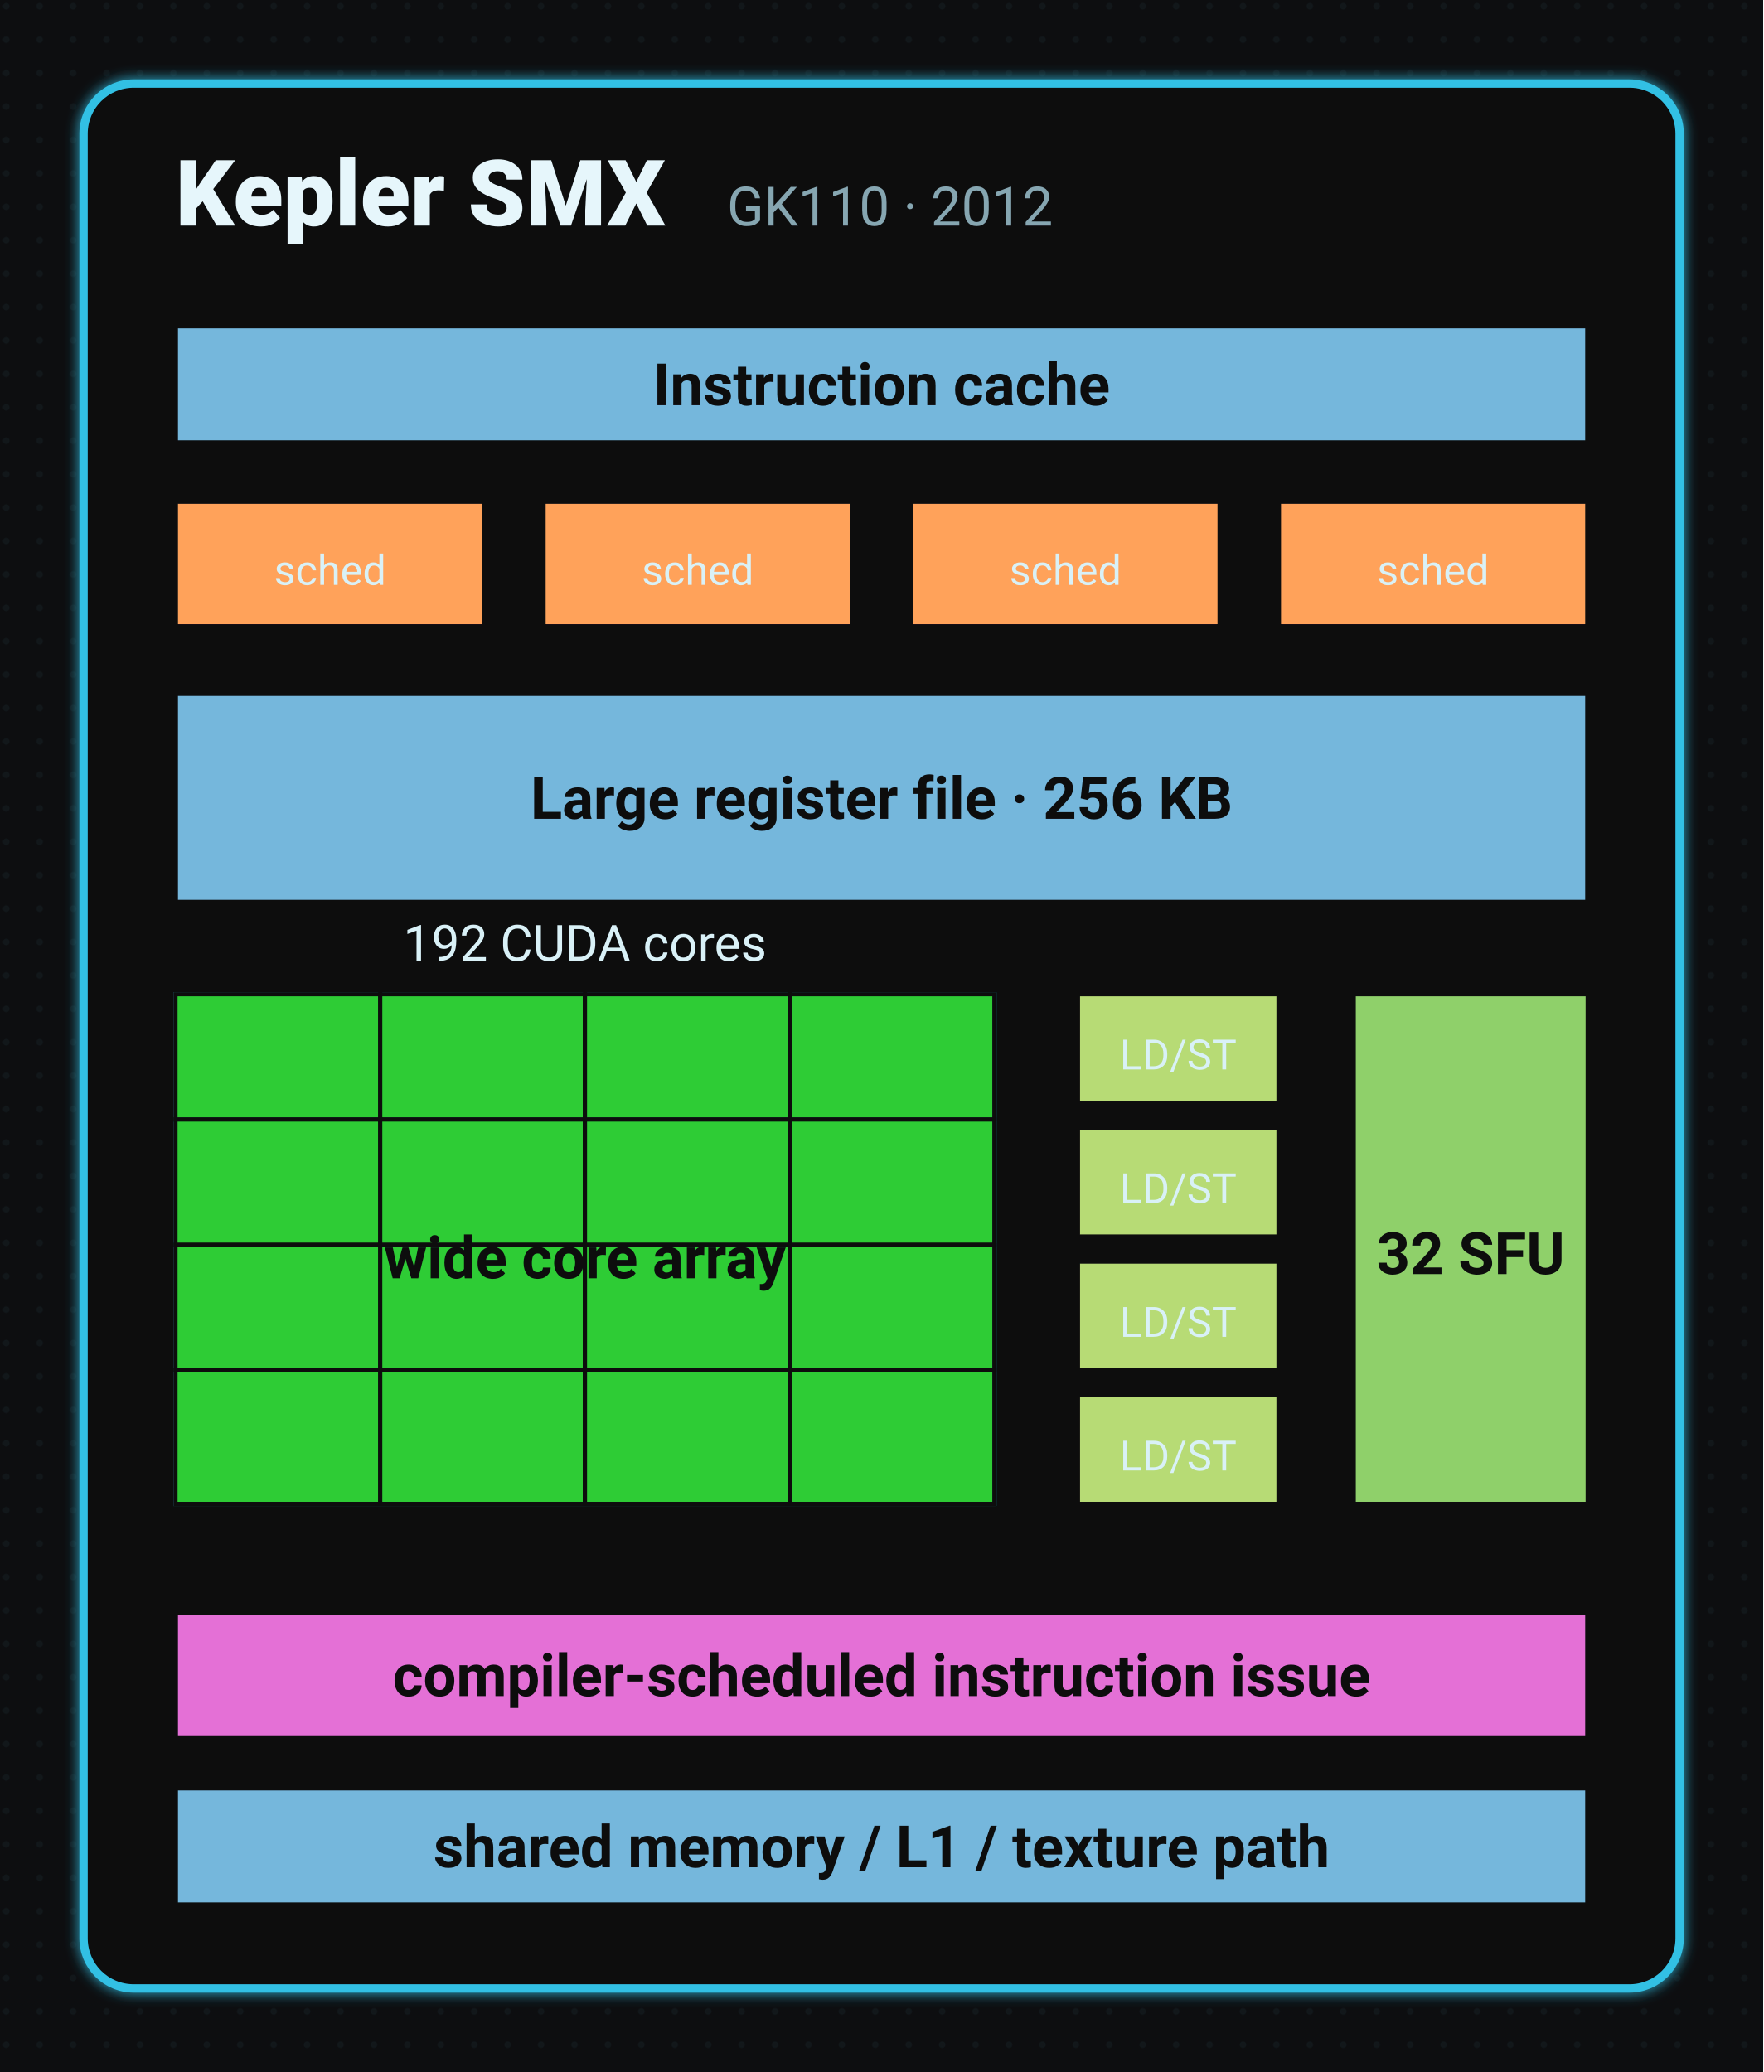
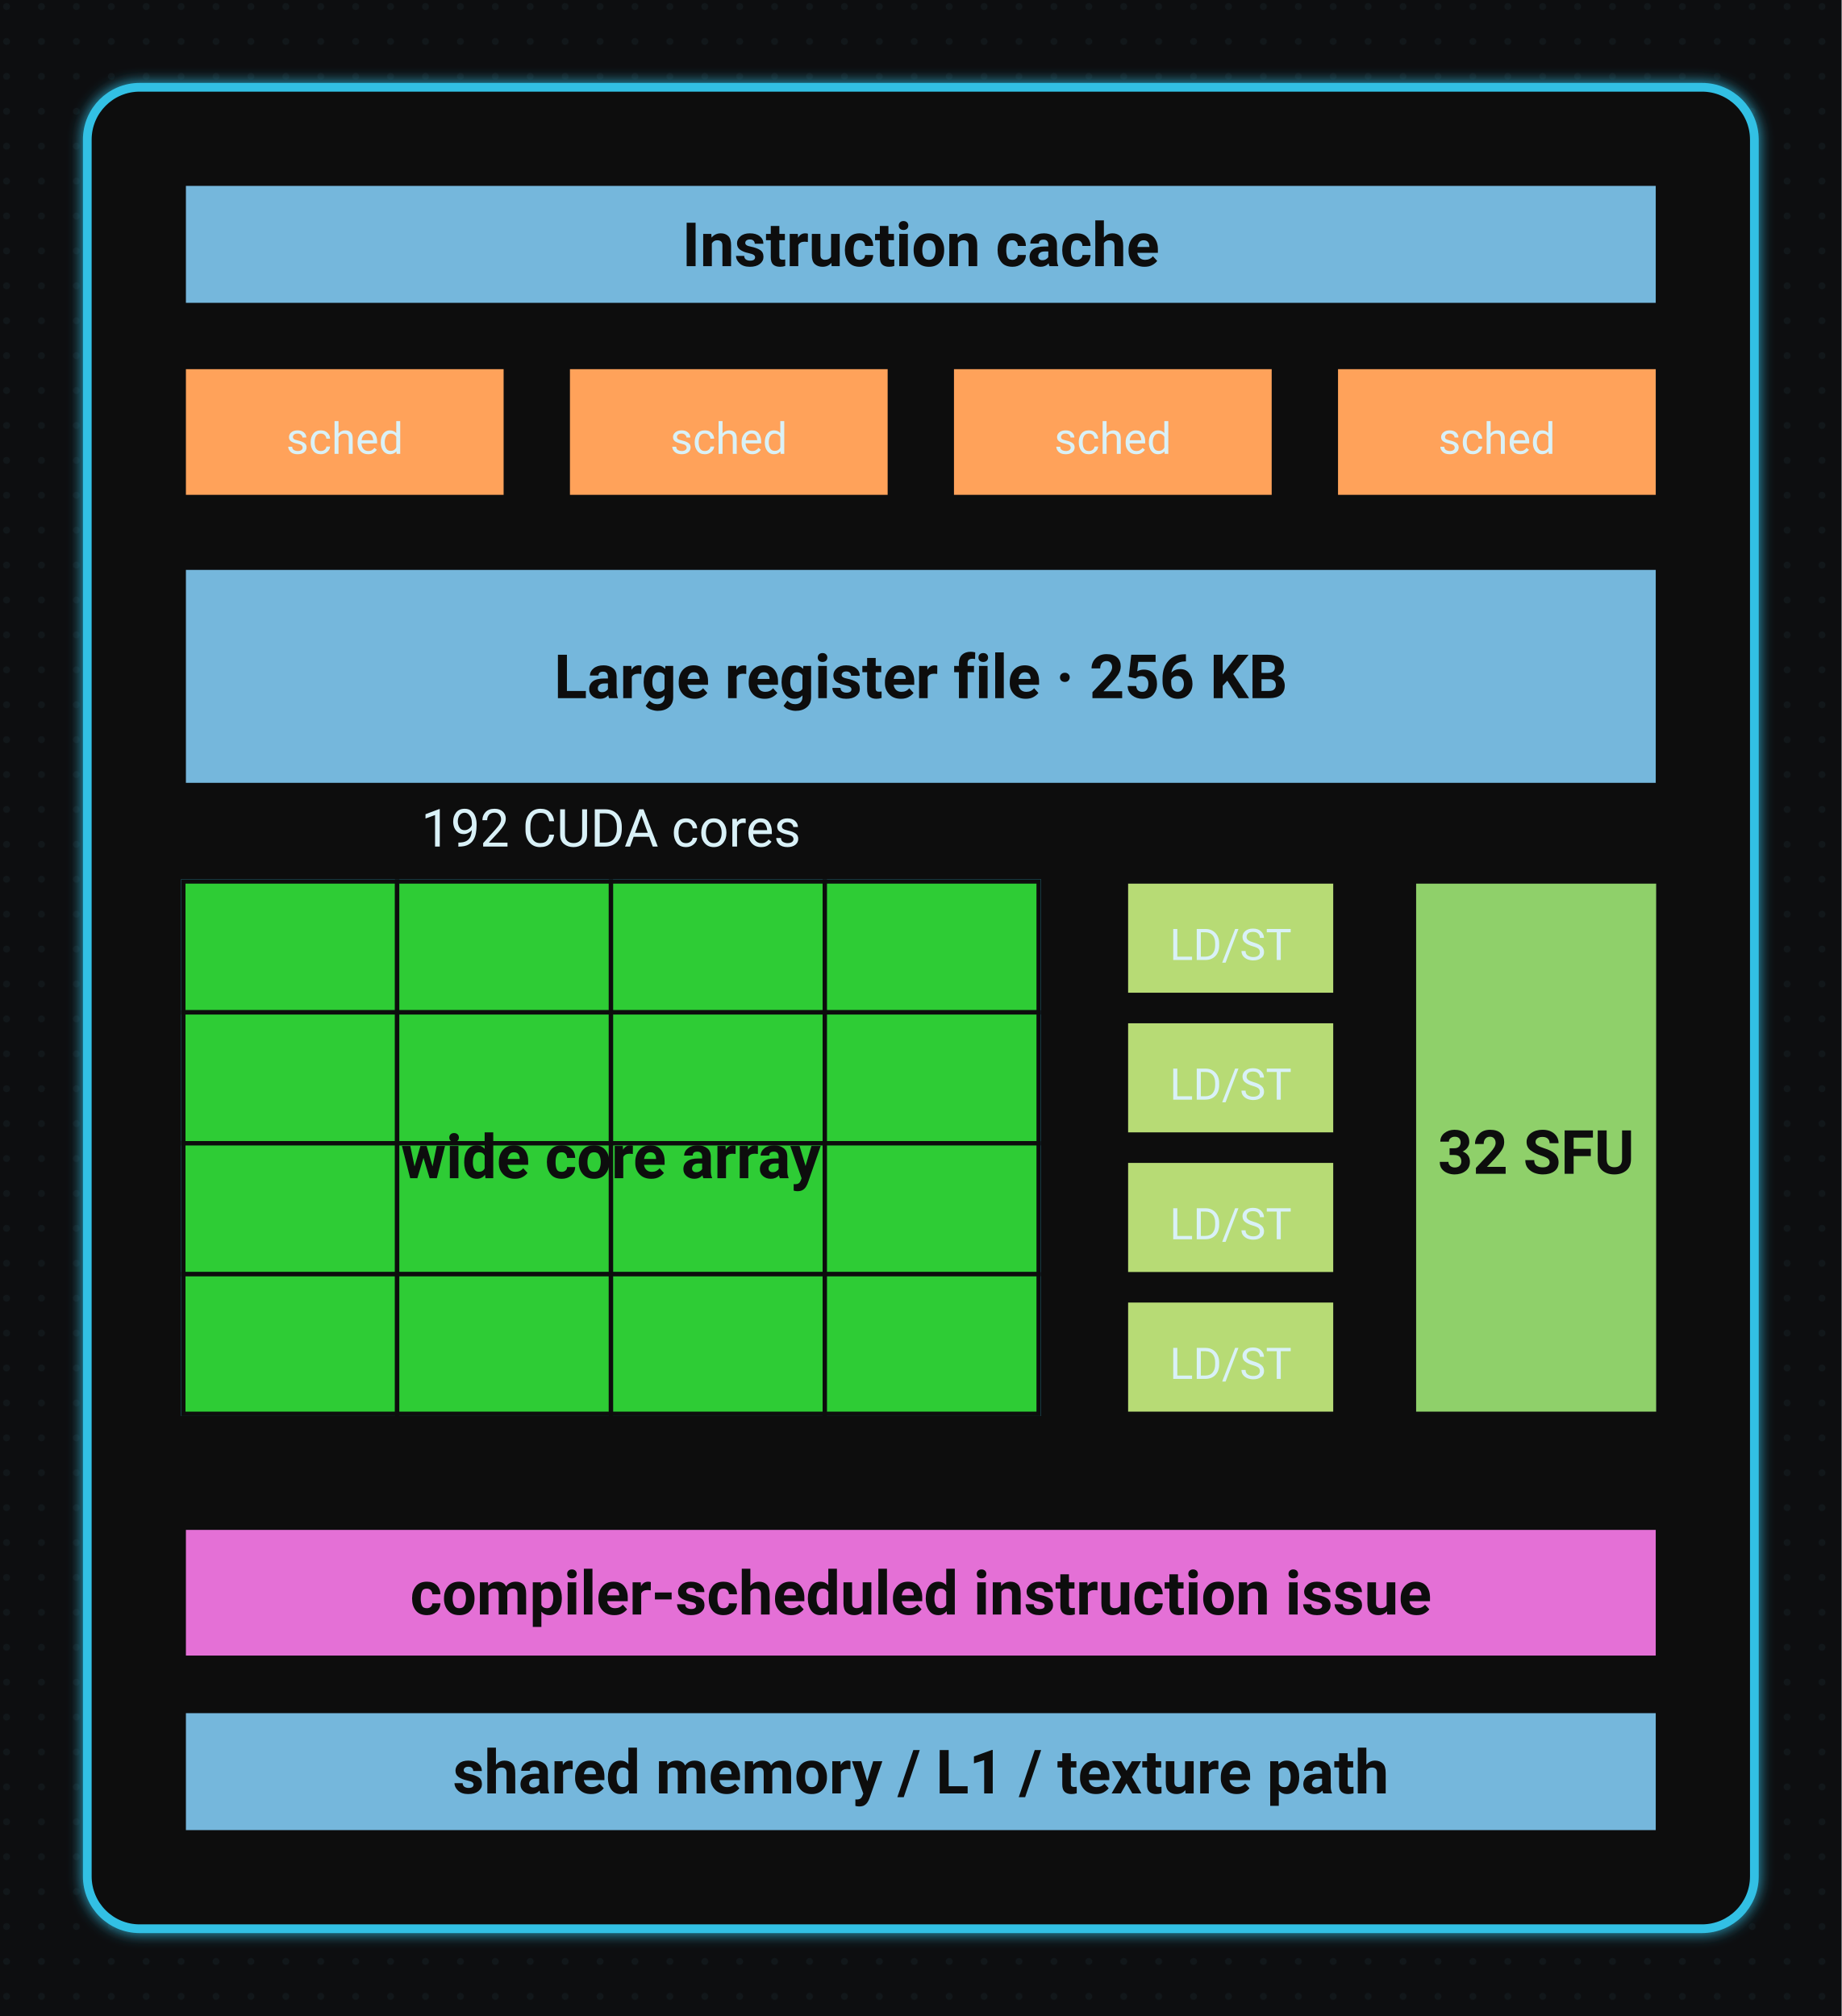
- <svg xmlns="http://www.w3.org/2000/svg" viewBox="0 0 422 496" role="img">
+ <svg xmlns="http://www.w3.org/2000/svg" viewBox="0 0 422 462" role="img">
  <style>
text{font-family:'Roboto','Noto Sans KR',-apple-system,BlinkMacSystemFont,sans-serif}
.plateTitle{font-size:22px;font-weight:800;fill:#e6f6fb}.meta{font-size:13px;fill:#86a6b1}
.label{font-size:14px;font-weight:700;fill:#0d0e10}.darkLabel{font-size:13px;font-weight:700;fill:#d9f1f7}
.small{font-size:12px;fill:#d9f1f7}.tiny{font-size:10px;fill:#d9f1f7}.note{font-size:12px;fill:#8aaab4}
.outline{fill:#0d0e10;stroke:#33c0e4;stroke-width:2}.ic{fill:#75b7dc;stroke:#0d0e10;stroke-width:1.2}
.sched{fill:#ffa25a;stroke:#0d0e10;stroke-width:1.2}.reg{fill:#75b7dc;stroke:#0d0e10;stroke-width:1.2}
.core{fill:#2dcc35;stroke:#0d0e10;stroke-width:1}.ldst{fill:#b7db75;stroke:#0d0e10;stroke-width:1}
.sfu{fill:#8fd06b;stroke:#0d0e10;stroke-width:1}.tensor{fill:#e46fd6;stroke:#0d0e10;stroke-width:1.2}
.rt{fill:#ffe14f;stroke:#0d0e10;stroke-width:1.2}.tex{fill:#4d68b7;stroke:#0d0e10;stroke-width:1.2}
.mem{fill:#75b7dc;stroke:#0d0e10;stroke-width:1.2}.hot{fill:#e46fd6;stroke:#0d0e10;stroke-width:1.2}
.fabric{fill:#a9c0d5;stroke:#0d0e10;stroke-width:1.2}.arrow{fill:#a9b0b4}
</style>
  <defs>
    <filter id="glow" x="-20%" y="-20%" width="140%" height="140%">
      <feGaussianBlur stdDeviation="1.6" result="b" />
      <feMerge>
        <feMergeNode in="b" />
        <feMergeNode in="SourceGraphic" />
      </feMerge>
    </filter>
    <pattern id="dots" width="8" height="8" patternUnits="userSpaceOnUse">
      <circle cx="1.5" cy="1.5" r="0.8" fill="#1b2a30" />
    </pattern>
  </defs>
-   <rect width="422" height="496" fill="#0d0e10" />
-   <rect width="422" height="496" fill="url(#dots)" opacity="0.32" />
+   <rect width="422" height="462" fill="#0d0e10" />
+   <rect width="422" height="462" fill="url(#dots)" opacity="0.32" />
  <g transform="translate(20 20)" filter="url(#glow)">
-     <rect width="382" height="456" rx="12" class="outline" />
-     <text x="22" y="34" class="plateTitle">Kepler SMX</text>
-     <text x="154" y="34" class="meta">GK110 · 2012</text>
-     <rect x="22" y="58" width="338" height="28" class="ic" />
-     <text x="191" y="77" text-anchor="middle" class="label">Instruction cache</text>
-     <g transform="translate(22 100)">
-       <rect width="74" height="30" class="sched" />
-       <rect x="88" width="74" height="30" class="sched" />
-       <rect x="176" width="74" height="30" class="sched" />
-       <rect x="264" width="74" height="30" class="sched" />
-       <text x="37" y="20" text-anchor="middle" class="tiny" fill="#0d0e10">sched</text>
-       <text x="125" y="20" text-anchor="middle" class="tiny" fill="#0d0e10">sched</text>
-       <text x="213" y="20" text-anchor="middle" class="tiny" fill="#0d0e10">sched</text>
-       <text x="301" y="20" text-anchor="middle" class="tiny" fill="#0d0e10">sched</text>
+     <rect width="382" height="422" rx="12" class="outline" />
+     <g transform="translate(0 -36)">
+       <rect x="22" y="58" width="338" height="28" class="ic" />
+       <text x="191" y="77" text-anchor="middle" class="label">Instruction cache</text>
+       <g transform="translate(22 100)">
+         <rect width="74" height="30" class="sched" />
+         <rect x="88" width="74" height="30" class="sched" />
+         <rect x="176" width="74" height="30" class="sched" />
+         <rect x="264" width="74" height="30" class="sched" />
+         <text x="37" y="20" text-anchor="middle" class="tiny" fill="#0d0e10">sched</text>
+         <text x="125" y="20" text-anchor="middle" class="tiny" fill="#0d0e10">sched</text>
+         <text x="213" y="20" text-anchor="middle" class="tiny" fill="#0d0e10">sched</text>
+         <text x="301" y="20" text-anchor="middle" class="tiny" fill="#0d0e10">sched</text>
+       </g>
+       <rect x="22" y="146" width="338" height="50" class="reg" />
+       <text x="191" y="176" text-anchor="middle" class="label">Large register file · 256 KB</text>
+       <g transform="translate(22 218)">
+         <rect width="196" height="122" fill="none" stroke="#33c0e4" />
+         <text x="98" y="-8" text-anchor="middle" class="small">192 CUDA cores</text>
+         <rect x="0" y="0" width="49" height="30" class="core" />
+         <rect x="49" y="0" width="49" height="30" class="core" />
+         <rect x="98" y="0" width="49" height="30" class="core" />
+         <rect x="147" y="0" width="49" height="30" class="core" />
+         <rect x="0" y="30" width="49" height="30" class="core" />
+         <rect x="49" y="30" width="49" height="30" class="core" />
+         <rect x="98" y="30" width="49" height="30" class="core" />
+         <rect x="147" y="30" width="49" height="30" class="core" />
+         <rect x="0" y="60" width="49" height="30" class="core" />
+         <rect x="49" y="60" width="49" height="30" class="core" />
+         <rect x="98" y="60" width="49" height="30" class="core" />
+         <rect x="147" y="60" width="49" height="30" class="core" />
+         <rect x="0" y="90" width="49" height="32" class="core" />
+         <rect x="49" y="90" width="49" height="32" class="core" />
+         <rect x="98" y="90" width="49" height="32" class="core" />
+         <rect x="147" y="90" width="49" height="32" class="core" />
+         <text x="98" y="68" text-anchor="middle" class="label">wide core array</text>
+       </g>
+       <g transform="translate(238 218)">
+         <rect width="48" height="26" class="ldst" />
+         <text x="24" y="18" text-anchor="middle" class="tiny">LD/ST</text>
+         <rect y="32" width="48" height="26" class="ldst" />
+         <text x="24" y="50" text-anchor="middle" class="tiny">LD/ST</text>
+         <rect y="64" width="48" height="26" class="ldst" />
+         <text x="24" y="82" text-anchor="middle" class="tiny">LD/ST</text>
+         <rect y="96" width="48" height="26" class="ldst" />
+         <text x="24" y="114" text-anchor="middle" class="tiny">LD/ST</text>
+         <rect x="66" width="56" height="122" class="sfu" />
+         <text x="94" y="67" text-anchor="middle" class="label">32 SFU</text>
+       </g>
+       <rect x="22" y="366" width="338" height="30" class="hot" />
+       <text x="191" y="386" text-anchor="middle" class="label">compiler-scheduled instruction issue</text>
+       <rect x="22" y="408" width="338" height="28" class="mem" />
+       <text x="191" y="427" text-anchor="middle" class="label">shared memory / L1 / texture path</text>
    </g>
-     <rect x="22" y="146" width="338" height="50" class="reg" />
-     <text x="191" y="176" text-anchor="middle" class="label">Large register file · 256 KB</text>
-     <g transform="translate(22 218)">
-       <rect width="196" height="122" fill="none" stroke="#33c0e4" />
-       <text x="98" y="-8" text-anchor="middle" class="small">192 CUDA cores</text>
-       <rect x="0" y="0" width="49" height="30" class="core" />
-       <rect x="49" y="0" width="49" height="30" class="core" />
-       <rect x="98" y="0" width="49" height="30" class="core" />
-       <rect x="147" y="0" width="49" height="30" class="core" />
-       <rect x="0" y="30" width="49" height="30" class="core" />
-       <rect x="49" y="30" width="49" height="30" class="core" />
-       <rect x="98" y="30" width="49" height="30" class="core" />
-       <rect x="147" y="30" width="49" height="30" class="core" />
-       <rect x="0" y="60" width="49" height="30" class="core" />
-       <rect x="49" y="60" width="49" height="30" class="core" />
-       <rect x="98" y="60" width="49" height="30" class="core" />
-       <rect x="147" y="60" width="49" height="30" class="core" />
-       <rect x="0" y="90" width="49" height="32" class="core" />
-       <rect x="49" y="90" width="49" height="32" class="core" />
-       <rect x="98" y="90" width="49" height="32" class="core" />
-       <rect x="147" y="90" width="49" height="32" class="core" />
-       <text x="98" y="68" text-anchor="middle" class="label">wide core array</text>
-     </g>
-     <g transform="translate(238 218)">
-       <rect width="48" height="26" class="ldst" />
-       <text x="24" y="18" text-anchor="middle" class="tiny">LD/ST</text>
-       <rect y="32" width="48" height="26" class="ldst" />
-       <text x="24" y="50" text-anchor="middle" class="tiny">LD/ST</text>
-       <rect y="64" width="48" height="26" class="ldst" />
-       <text x="24" y="82" text-anchor="middle" class="tiny">LD/ST</text>
-       <rect y="96" width="48" height="26" class="ldst" />
-       <text x="24" y="114" text-anchor="middle" class="tiny">LD/ST</text>
-       <rect x="66" width="56" height="122" class="sfu" />
-       <text x="94" y="67" text-anchor="middle" class="label">32 SFU</text>
-     </g>
-     <rect x="22" y="366" width="338" height="30" class="hot" />
-     <text x="191" y="386" text-anchor="middle" class="label">compiler-scheduled instruction issue</text>
-     <rect x="22" y="408" width="338" height="28" class="mem" />
-     <text x="191" y="427" text-anchor="middle" class="label">shared memory / L1 / texture path</text>
  </g>
</svg>
